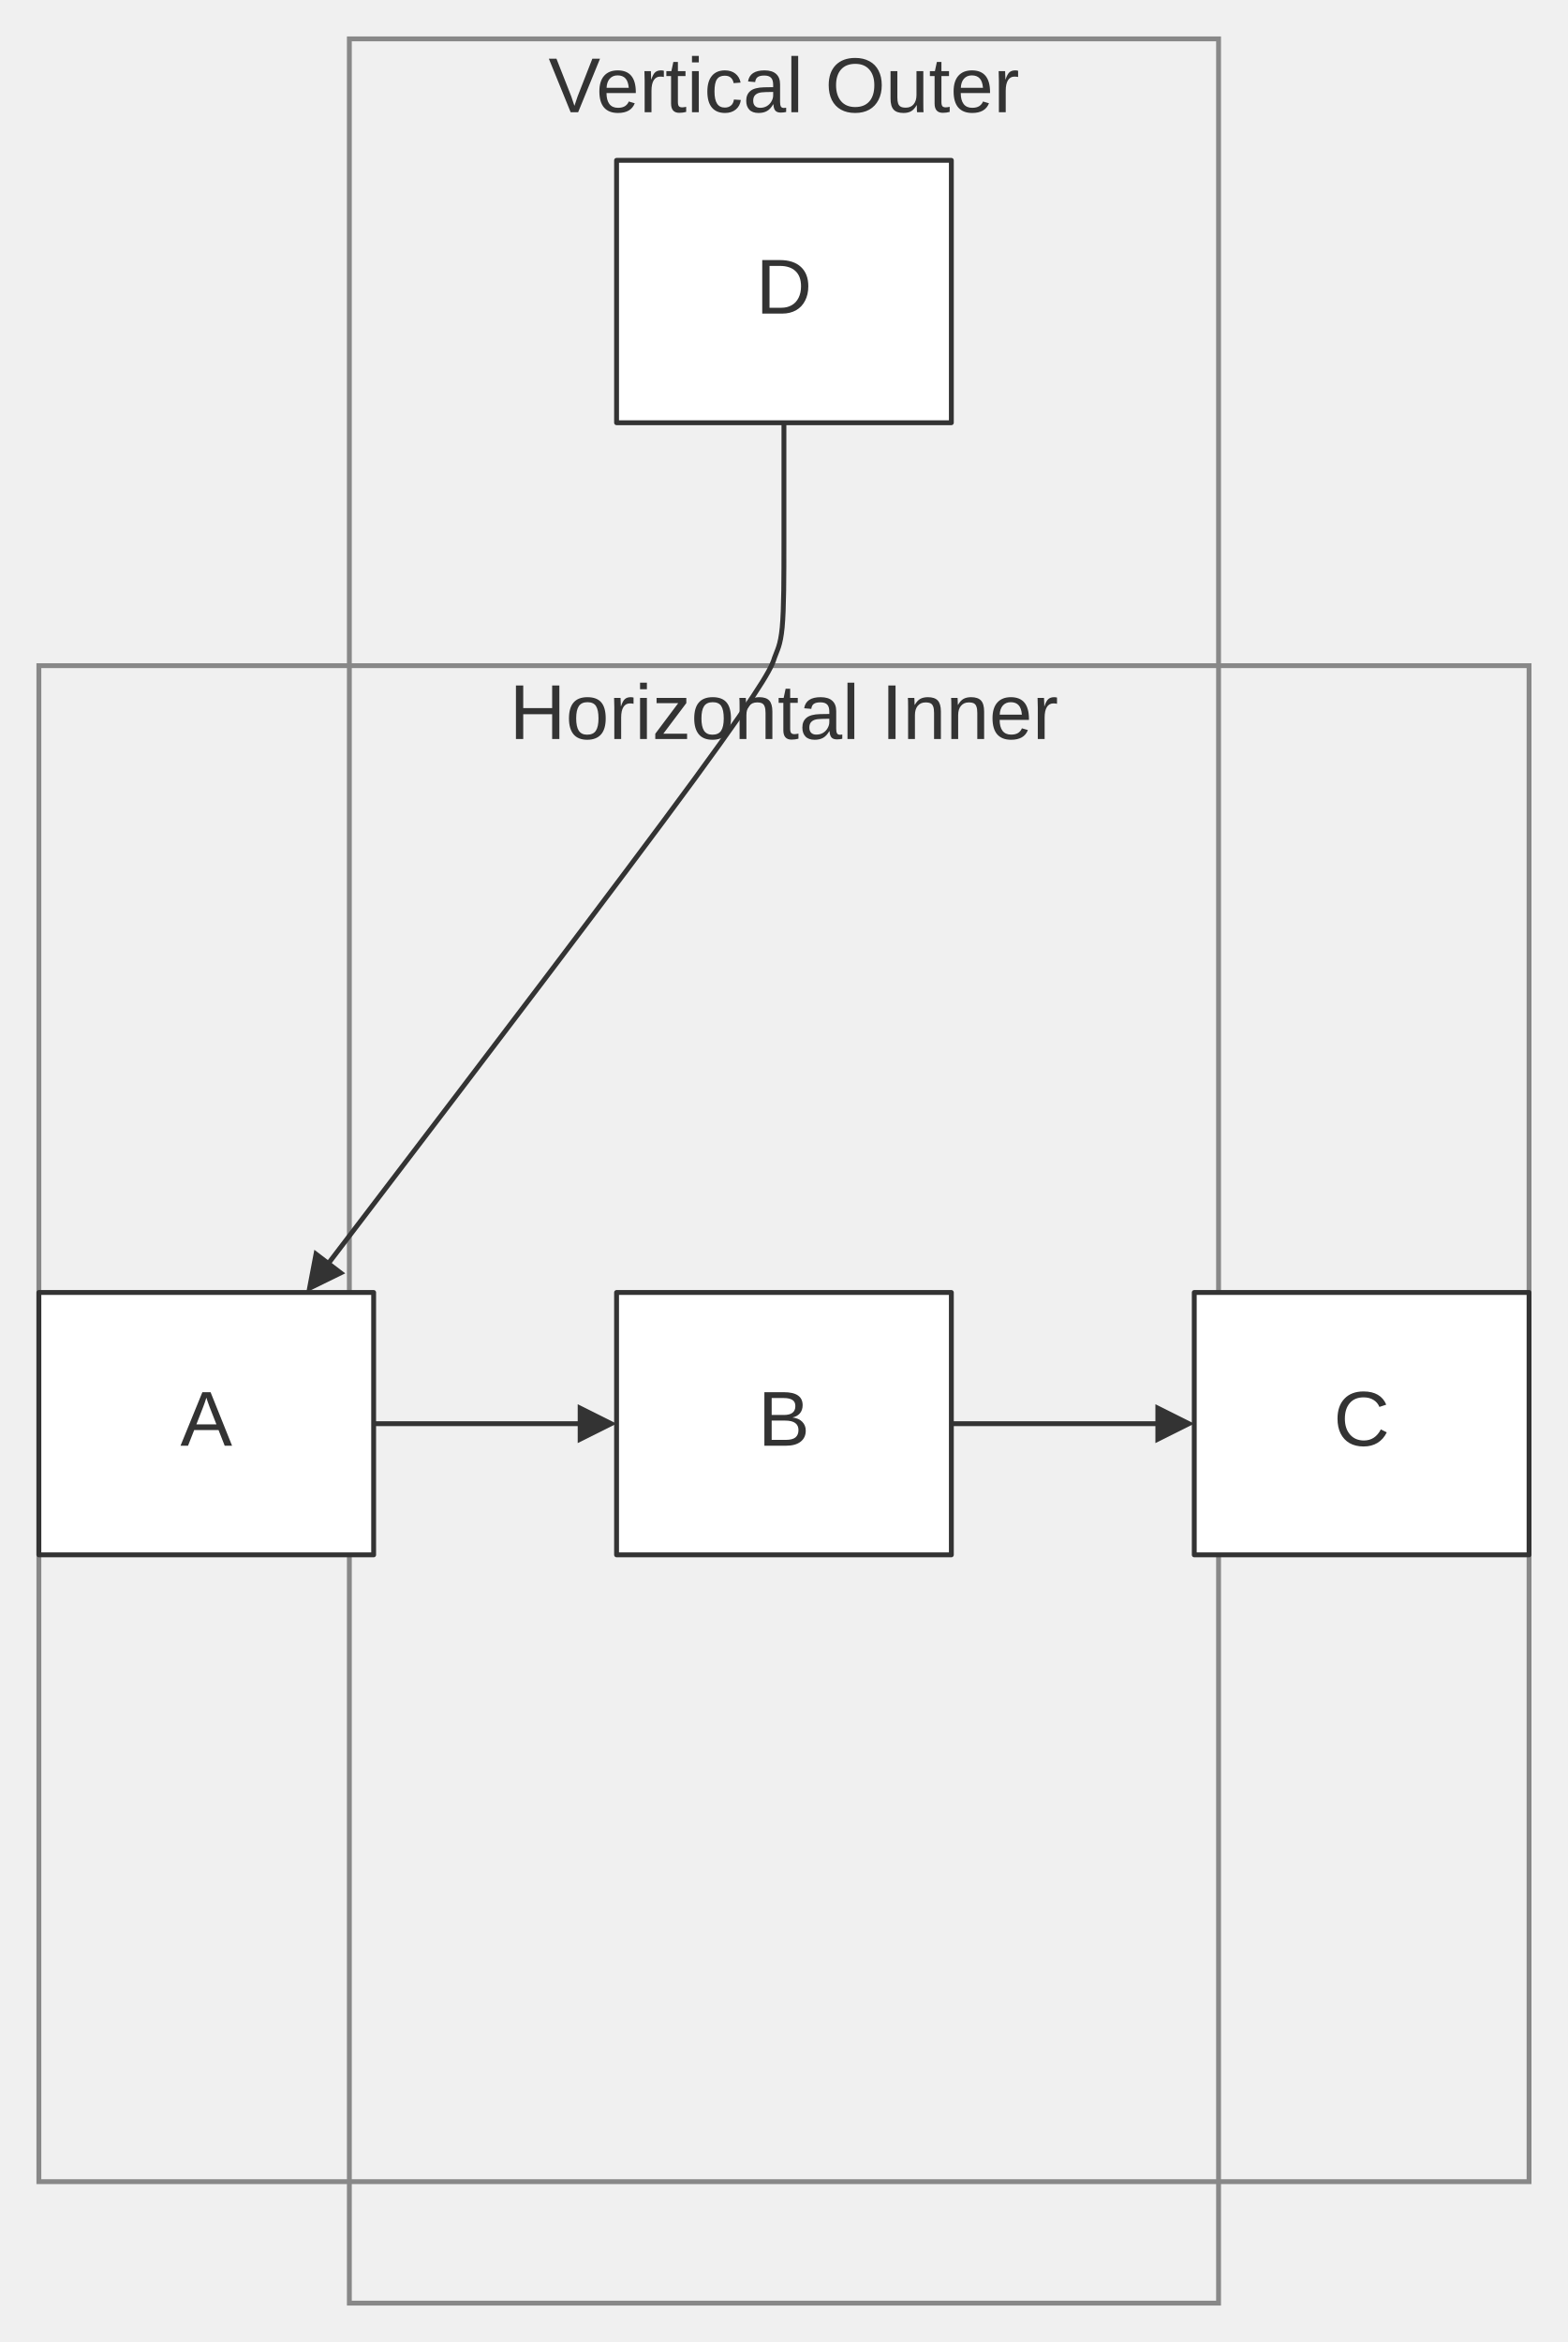
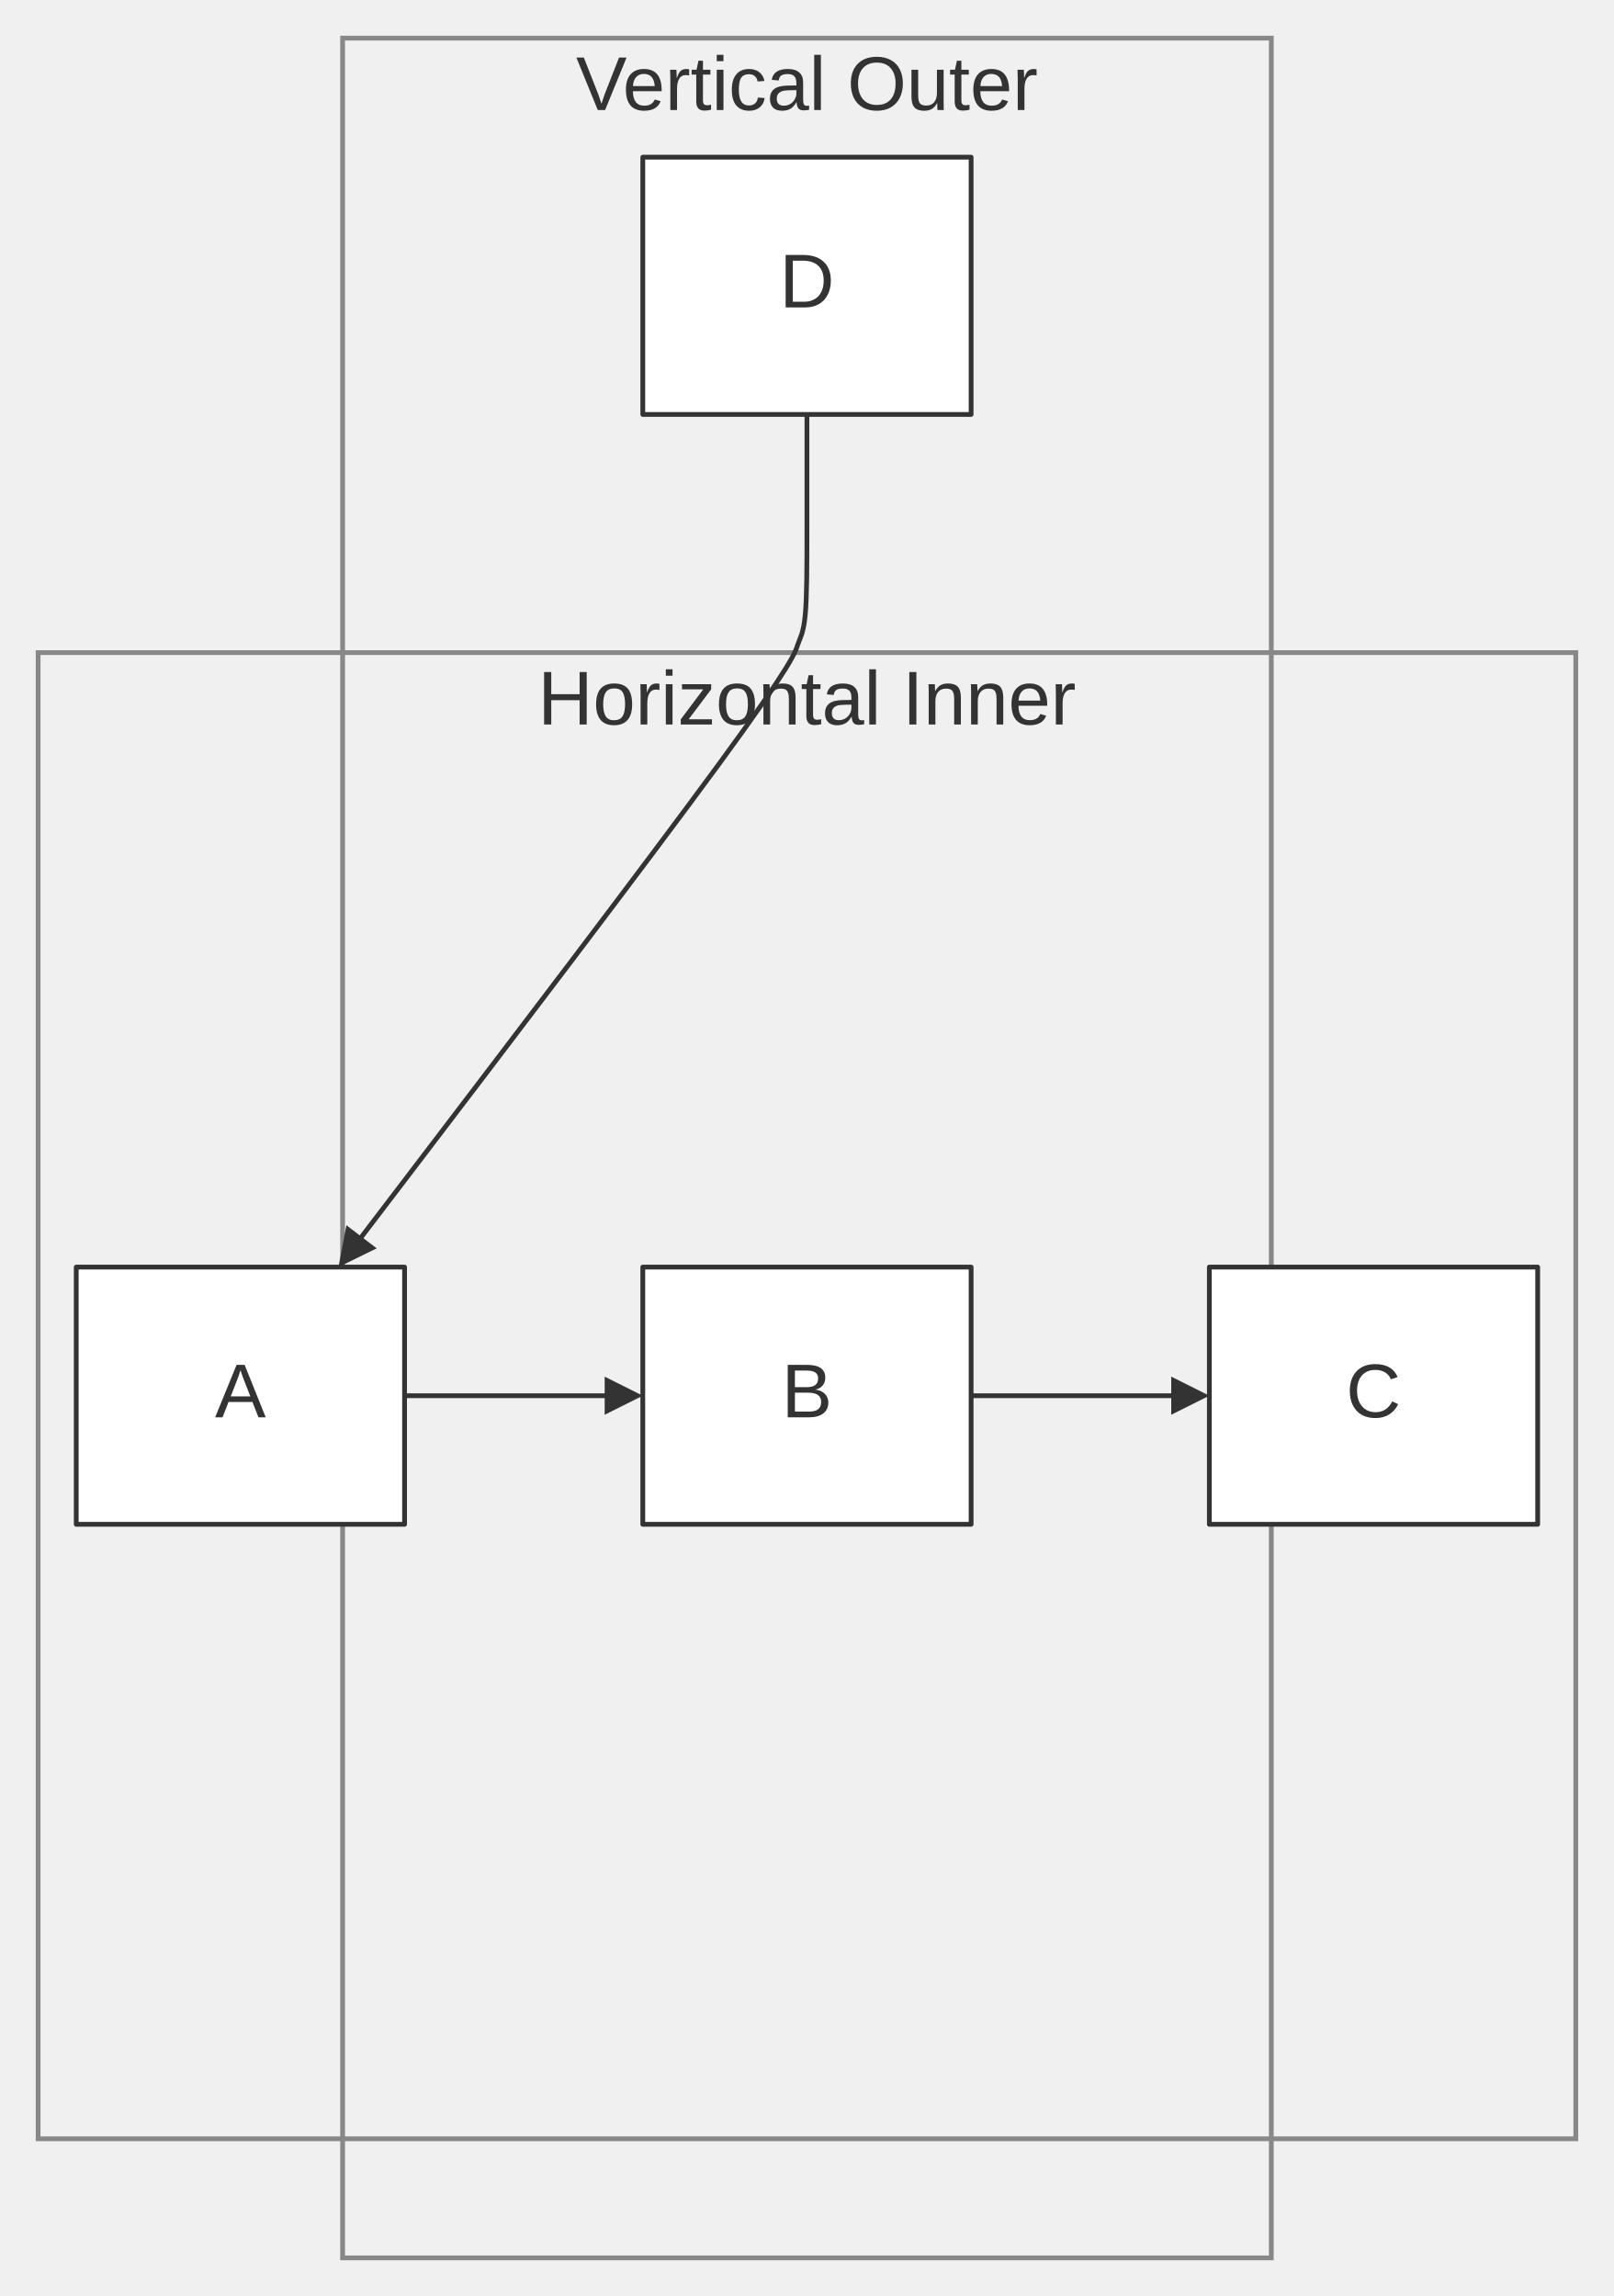
- <svg xmlns="http://www.w3.org/2000/svg" width="100%" viewBox="0 0 322.73 482.00" style="max-width: 322.73px; background-color: transparent;" font-family="&quot;trebuchet ms&quot;, verdana, arial, sans-serif" font-size="16.00">
+ <svg xmlns="http://www.w3.org/2000/svg" width="100%" viewBox="0 0 338.73 482.00" style="max-width: 338.73px; background-color: transparent;" font-family="&quot;trebuchet ms&quot;, verdana, arial, sans-serif" font-size="16.00">
  <defs>
    <marker id="arrowhead" viewBox="0 0 10.00 10.00" refX="5.00" refY="5.00" markerWidth="8.00" markerHeight="8.00" orient="auto-start-reverse" markerUnits="userSpaceOnUse">
      <path d="M 0 0 L 10.00 5.00 L 0 10.00 z" fill="#333" />
    </marker>
  </defs>
-   <g transform="translate(63.91,0.00)">
+   <g transform="translate(71.91,0.00)">
    <g class="clusters">
-       <rect class="subgraph" x="8.00" y="8.00" width="178.91" height="466.00" fill="none" stroke="#888" stroke-width="1.00" />
+       <rect class="subgraph" x="0.00" y="8.00" width="194.91" height="466.00" fill="none" stroke="#888" stroke-width="1.00" />
      <text x="97.45" y="12.00" text-anchor="middle" dominant-baseline="hanging" fill="#333">Vertical Outer</text>
-       <rect class="subgraph" x="-55.91" y="137.00" width="306.73" height="312.00" fill="none" stroke="#888" stroke-width="1.00" />
+       <rect class="subgraph" x="-63.91" y="137.00" width="322.73" height="312.00" fill="none" stroke="#888" stroke-width="1.00" />
      <text x="97.45" y="141.00" text-anchor="middle" dominant-baseline="hanging" fill="#333">Horizontal Inner</text>
    </g>
    <g class="edgePaths">
      <path d="M13.00,293.00 L17.17,293.00 C21.33,293.00 29.67,293.00 37.33,293.00 C45.00,293.00 52.00,293.00 55.50,293.00 L59.00,293.00" stroke="#333" stroke-width="1.00" fill="none" stroke-linecap="round" stroke-linejoin="round" marker-end="url(#arrowhead)" />
      <path d="M131.91,293.00 L136.08,293.00 C140.24,293.00 148.58,293.00 156.24,293.00 C163.91,293.00 170.91,293.00 174.41,293.00 L177.91,293.00" stroke="#333" stroke-width="1.00" fill="none" stroke-linecap="round" stroke-linejoin="round" marker-end="url(#arrowhead)" />
      <path d="M97.45,87.00 L97.45,91.17 C97.45,95.33 97.45,103.67 97.45,111.17 C97.45,118.67 97.45,125.33 97.09,129.14 C96.73,132.94 96.01,133.89 95.50,135.38 C95.00,136.88 94.71,138.93 79.09,160.26 C63.47,181.59 32.51,222.20 17.03,242.51 L1.55,262.82" stroke="#333" stroke-width="1.00" fill="none" stroke-linecap="round" stroke-linejoin="round" marker-end="url(#arrowhead)" />
    </g>
    <g class="edgeLabels">
    </g>
    <g class="nodes">
      <rect x="-55.91" y="266.00" width="68.91" height="54.00" fill="white" stroke="#333" stroke-width="1.00" stroke-linejoin="round" />
      <text x="-21.45" y="293.00" text-anchor="middle" dominant-baseline="middle" fill="#333">A</text>
      <rect x="63.00" y="266.00" width="68.91" height="54.00" fill="white" stroke="#333" stroke-width="1.00" stroke-linejoin="round" />
      <text x="97.45" y="293.00" text-anchor="middle" dominant-baseline="middle" fill="#333">B</text>
      <rect x="181.91" y="266.00" width="68.91" height="54.00" fill="white" stroke="#333" stroke-width="1.00" stroke-linejoin="round" />
      <text x="216.36" y="293.00" text-anchor="middle" dominant-baseline="middle" fill="#333">C</text>
      <rect x="63.00" y="33.00" width="68.91" height="54.00" fill="white" stroke="#333" stroke-width="1.00" stroke-linejoin="round" />
      <text x="97.45" y="60.00" text-anchor="middle" dominant-baseline="middle" fill="#333">D</text>
    </g>
  </g>
</svg>
